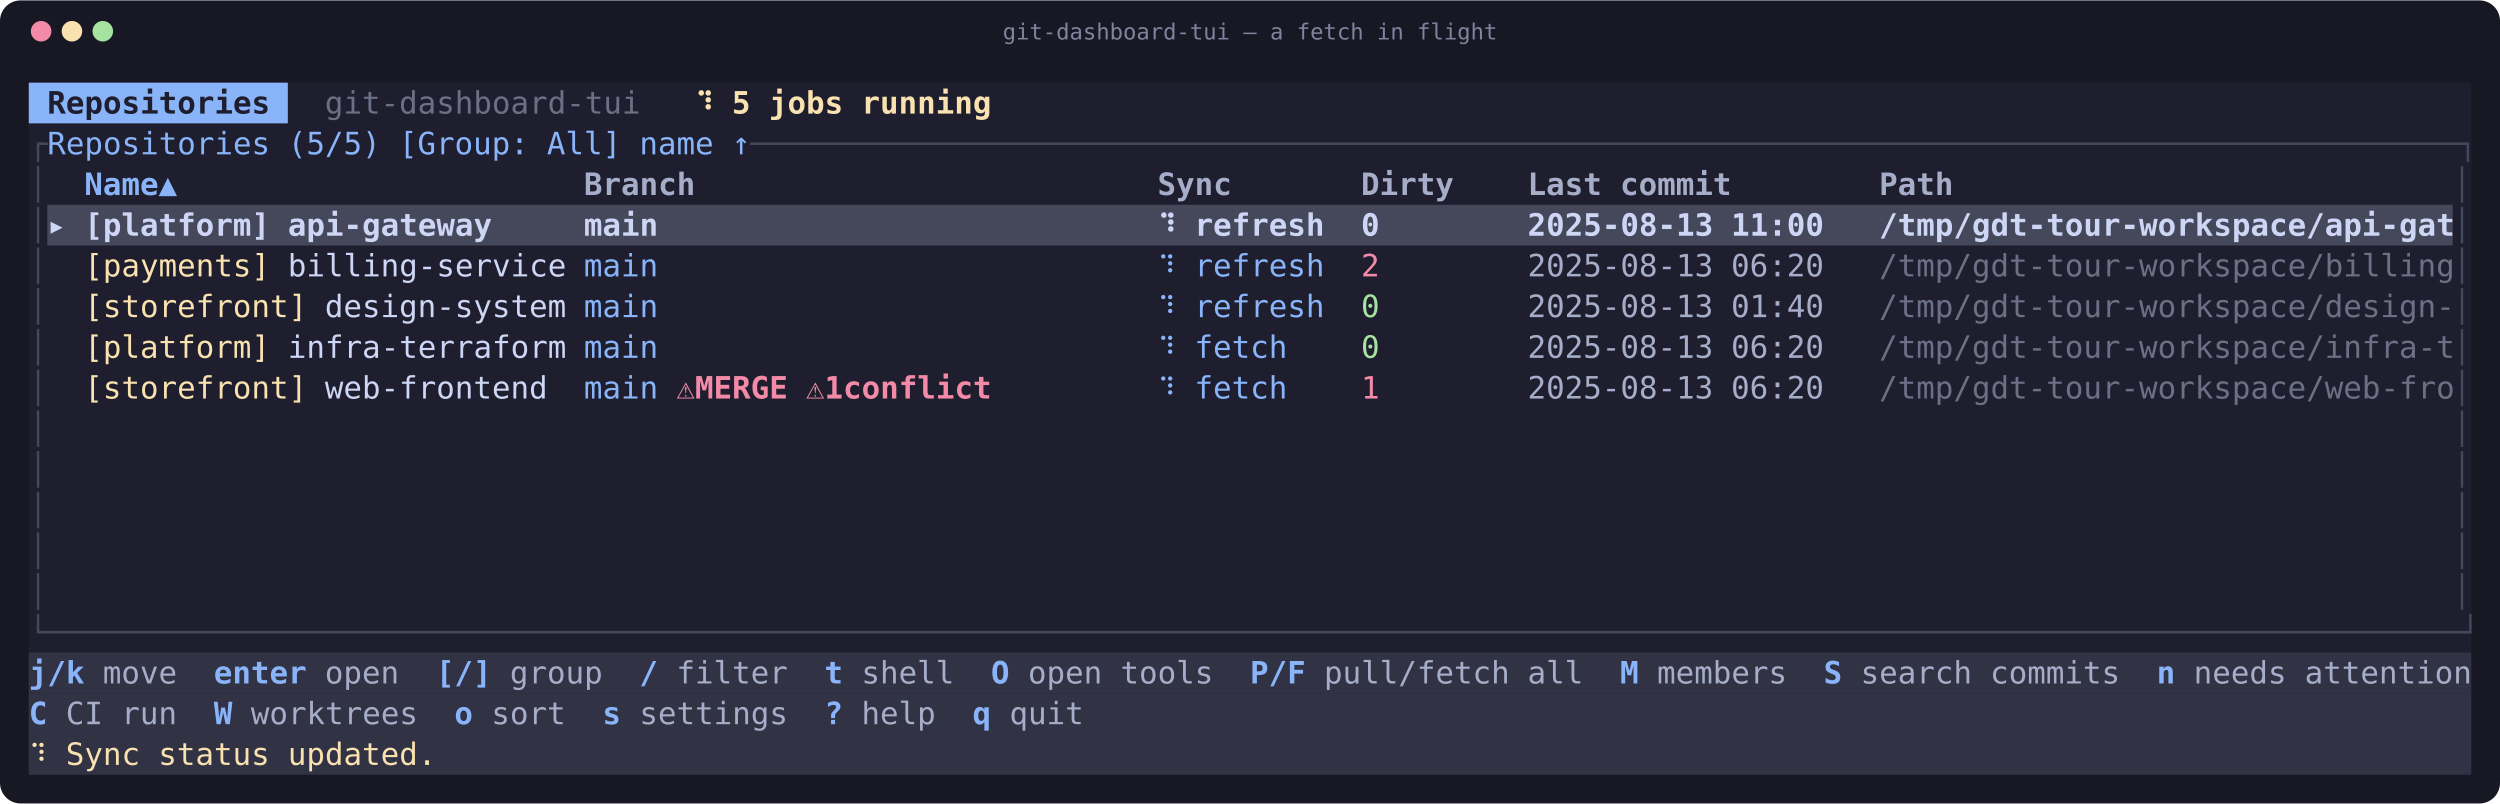
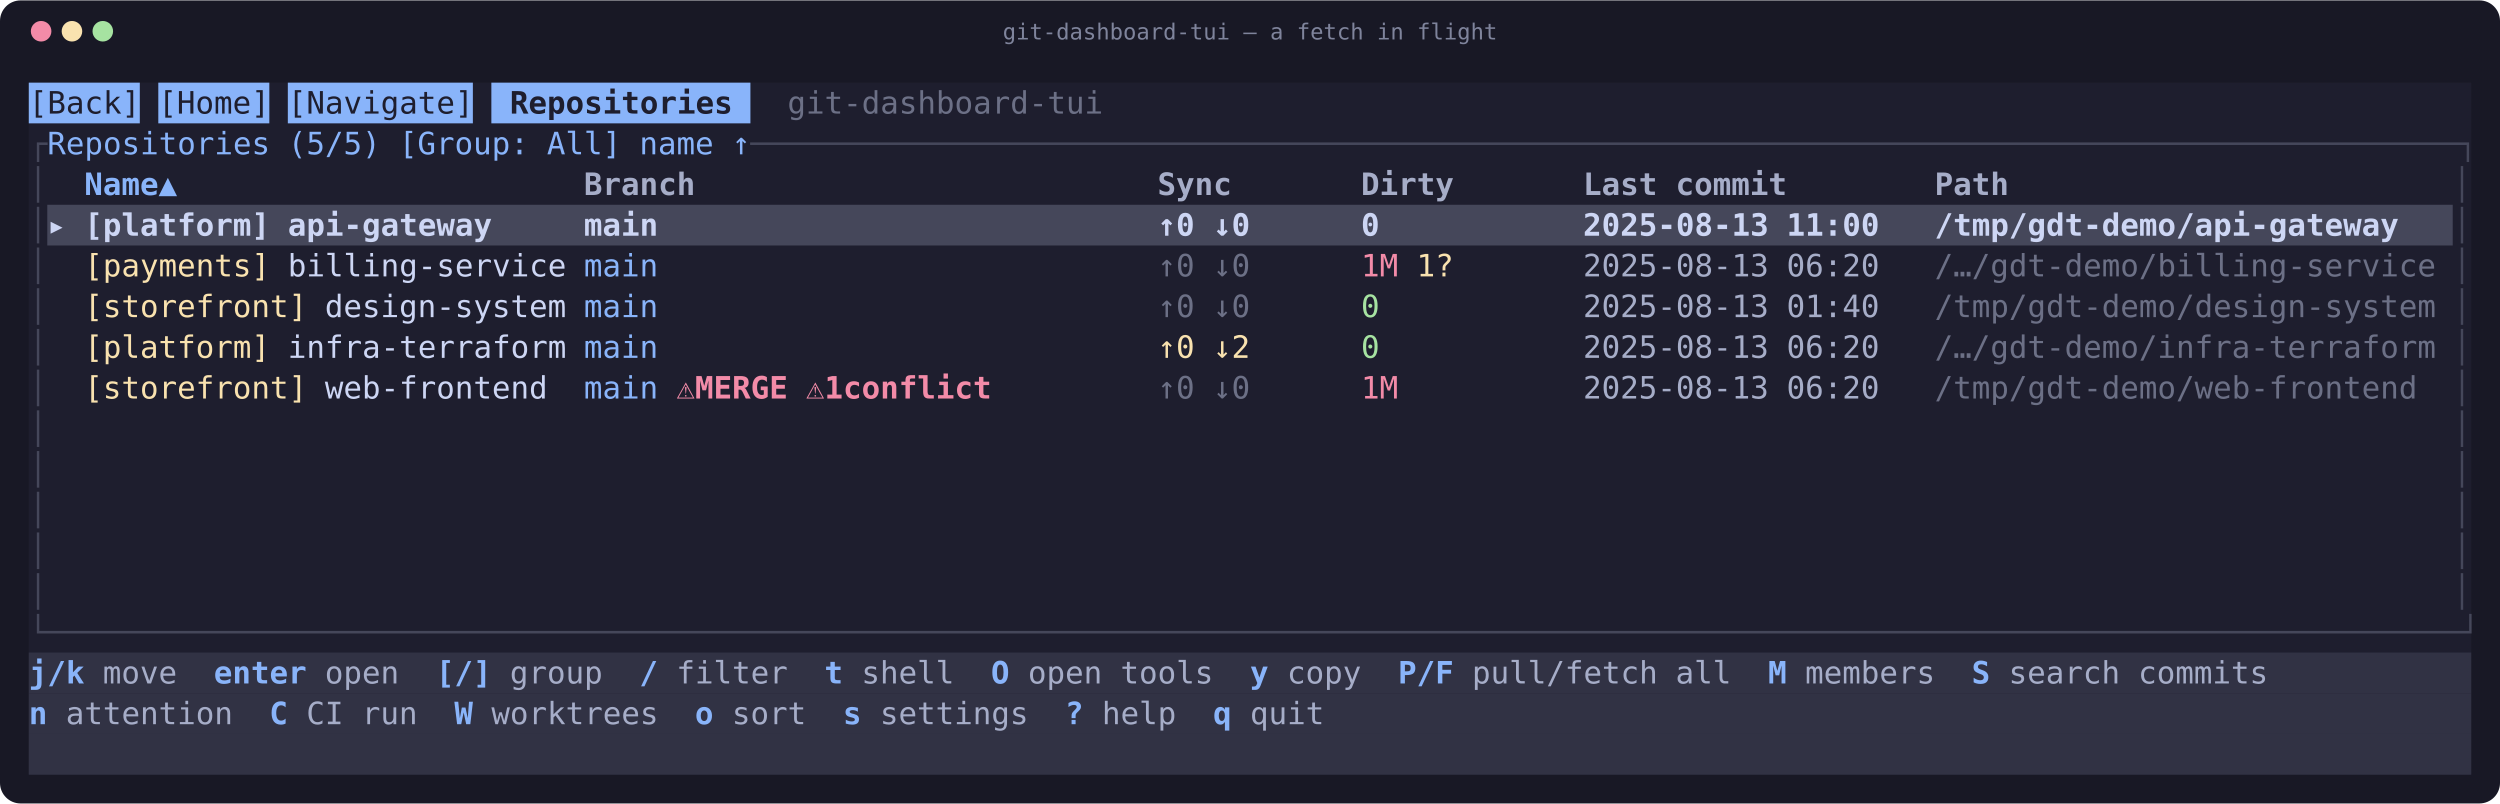
<svg xmlns="http://www.w3.org/2000/svg" width="1216" height="391" viewBox="0 0 1216.00 390.60" font-family="ui-monospace,SFMono-Regular,Menlo,Consolas,'DejaVu Sans Mono','Noto Sans Mono CJK JP','Hiragino Kaku Gothic ProN','Yu Gothic',monospace" font-size="15.0">
  <rect width="1216.00" height="390.60" rx="10" fill="#181825" />
  <circle cx="20.0" cy="15.0" r="5" fill="#f38ba8" />
  <circle cx="35.0" cy="15.0" r="5" fill="#f9e2af" />
  <circle cx="50.0" cy="15.0" r="5" fill="#a6e3a1" />
  <text x="608.0" y="19.0" fill="#7f849c" font-size="10.8" text-anchor="middle">git-dashboard-tui — a fetch in flight</text>
  <rect x="14.00" y="40.00" width="1188.00" height="336.60" fill="#1e1e2e" />
-   <rect x="14.00" y="40.00" width="126.00" height="19.80" fill="#89b4fa" />
-   <text x="23.00" y="55.05" fill="#1e1e2e" font-weight="bold" textLength="108.00" lengthAdjust="spacingAndGlyphs" xml:space="preserve">Repositories</text>
-   <text x="158.00" y="55.05" fill="#6c7086" textLength="153.00" lengthAdjust="spacingAndGlyphs" xml:space="preserve">git-dashboard-tui</text>
-   <text x="338.00" y="55.05" fill="#f9e2af" font-weight="bold" textLength="9.00" lengthAdjust="spacingAndGlyphs" xml:space="preserve">⠹</text>
-   <text x="356.00" y="55.05" fill="#f9e2af" font-weight="bold" textLength="9.00" lengthAdjust="spacingAndGlyphs" xml:space="preserve">5</text>
-   <text x="374.00" y="55.05" fill="#f9e2af" font-weight="bold" textLength="36.00" lengthAdjust="spacingAndGlyphs" xml:space="preserve">jobs</text>
-   <text x="419.00" y="55.05" fill="#f9e2af" font-weight="bold" textLength="63.00" lengthAdjust="spacingAndGlyphs" xml:space="preserve">running</text>
+   <rect x="14.00" y="40.00" width="54.00" height="19.80" fill="#89b4fa" />
+   <rect x="77.00" y="40.00" width="54.00" height="19.80" fill="#89b4fa" />
+   <rect x="140.00" y="40.00" width="90.00" height="19.80" fill="#89b4fa" />
+   <rect x="239.00" y="40.00" width="126.00" height="19.80" fill="#89b4fa" />
+   <text x="14.00" y="55.05" fill="#1e1e2e" textLength="54.00" lengthAdjust="spacingAndGlyphs" xml:space="preserve">[Back]</text>
+   <text x="77.00" y="55.05" fill="#1e1e2e" textLength="54.00" lengthAdjust="spacingAndGlyphs" xml:space="preserve">[Home]</text>
+   <text x="140.00" y="55.05" fill="#1e1e2e" textLength="90.00" lengthAdjust="spacingAndGlyphs" xml:space="preserve">[Navigate]</text>
+   <text x="248.00" y="55.05" fill="#1e1e2e" font-weight="bold" textLength="108.00" lengthAdjust="spacingAndGlyphs" xml:space="preserve">Repositories</text>
+   <text x="383.00" y="55.05" fill="#6c7086" textLength="153.00" lengthAdjust="spacingAndGlyphs" xml:space="preserve">git-dashboard-tui</text>
  <text x="14.00" y="74.85" fill="#45475a" textLength="9.00" lengthAdjust="spacingAndGlyphs" xml:space="preserve">┌</text>
  <text x="23.00" y="74.85" fill="#89b4fa" textLength="108.00" lengthAdjust="spacingAndGlyphs" xml:space="preserve">Repositories</text>
  <text x="140.00" y="74.85" fill="#89b4fa" textLength="45.00" lengthAdjust="spacingAndGlyphs" xml:space="preserve">(5/5)</text>
  <text x="194.00" y="74.85" fill="#89b4fa" textLength="63.00" lengthAdjust="spacingAndGlyphs" xml:space="preserve">[Group:</text>
  <text x="266.00" y="74.85" fill="#89b4fa" textLength="36.00" lengthAdjust="spacingAndGlyphs" xml:space="preserve">All]</text>
  <text x="311.00" y="74.85" fill="#89b4fa" textLength="36.00" lengthAdjust="spacingAndGlyphs" xml:space="preserve">name</text>
  <text x="356.00" y="74.85" fill="#89b4fa" textLength="9.00" lengthAdjust="spacingAndGlyphs" xml:space="preserve">↑</text>
  <text x="365.00" y="74.85" fill="#45475a" textLength="837.00" lengthAdjust="spacingAndGlyphs" xml:space="preserve">────────────────────────────────────────────────────────────────────────────────────────────┐</text>
  <text x="14.00" y="94.65" fill="#45475a" textLength="9.00" lengthAdjust="spacingAndGlyphs" xml:space="preserve">│</text>
  <text x="41.00" y="94.65" fill="#89b4fa" font-weight="bold" textLength="45.00" lengthAdjust="spacingAndGlyphs" xml:space="preserve">Name▲</text>
  <text x="284.00" y="94.65" fill="#a6adc8" font-weight="bold" textLength="54.00" lengthAdjust="spacingAndGlyphs" xml:space="preserve">Branch</text>
  <text x="563.00" y="94.65" fill="#a6adc8" font-weight="bold" textLength="36.00" lengthAdjust="spacingAndGlyphs" xml:space="preserve">Sync</text>
  <text x="662.00" y="94.65" fill="#a6adc8" font-weight="bold" textLength="45.00" lengthAdjust="spacingAndGlyphs" xml:space="preserve">Dirty</text>
-   <text x="743.00" y="94.65" fill="#a6adc8" font-weight="bold" textLength="36.00" lengthAdjust="spacingAndGlyphs" xml:space="preserve">Last</text>
-   <text x="788.00" y="94.65" fill="#a6adc8" font-weight="bold" textLength="54.00" lengthAdjust="spacingAndGlyphs" xml:space="preserve">commit</text>
-   <text x="914.00" y="94.65" fill="#a6adc8" font-weight="bold" textLength="36.00" lengthAdjust="spacingAndGlyphs" xml:space="preserve">Path</text>
+   <text x="770.00" y="94.65" fill="#a6adc8" font-weight="bold" textLength="36.00" lengthAdjust="spacingAndGlyphs" xml:space="preserve">Last</text>
+   <text x="815.00" y="94.65" fill="#a6adc8" font-weight="bold" textLength="54.00" lengthAdjust="spacingAndGlyphs" xml:space="preserve">commit</text>
+   <text x="941.00" y="94.65" fill="#a6adc8" font-weight="bold" textLength="36.00" lengthAdjust="spacingAndGlyphs" xml:space="preserve">Path</text>
  <text x="1193.00" y="94.65" fill="#45475a" textLength="9.00" lengthAdjust="spacingAndGlyphs" xml:space="preserve">│</text>
  <rect x="23.00" y="99.40" width="1170.00" height="19.80" fill="#45475a" />
  <text x="14.00" y="114.45" fill="#45475a" textLength="9.00" lengthAdjust="spacingAndGlyphs" xml:space="preserve">│</text>
  <text x="23.00" y="114.45" fill="#cdd6f4" font-weight="bold" textLength="9.00" lengthAdjust="spacingAndGlyphs" xml:space="preserve">▸</text>
  <text x="41.00" y="114.45" fill="#cdd6f4" font-weight="bold" textLength="90.00" lengthAdjust="spacingAndGlyphs" xml:space="preserve">[platform]</text>
  <text x="140.00" y="114.45" fill="#cdd6f4" font-weight="bold" textLength="99.00" lengthAdjust="spacingAndGlyphs" xml:space="preserve">api-gateway</text>
  <text x="284.00" y="114.45" fill="#cdd6f4" font-weight="bold" textLength="36.00" lengthAdjust="spacingAndGlyphs" xml:space="preserve">main</text>
-   <text x="563.00" y="114.45" fill="#cdd6f4" font-weight="bold" textLength="9.00" lengthAdjust="spacingAndGlyphs" xml:space="preserve">⠹</text>
-   <text x="581.00" y="114.45" fill="#cdd6f4" font-weight="bold" textLength="63.00" lengthAdjust="spacingAndGlyphs" xml:space="preserve">refresh</text>
+   <text x="563.00" y="114.45" fill="#cdd6f4" font-weight="bold" textLength="18.00" lengthAdjust="spacingAndGlyphs" xml:space="preserve">↑0</text>
+   <text x="590.00" y="114.45" fill="#cdd6f4" font-weight="bold" textLength="18.00" lengthAdjust="spacingAndGlyphs" xml:space="preserve">↓0</text>
  <text x="662.00" y="114.45" fill="#cdd6f4" font-weight="bold" textLength="9.00" lengthAdjust="spacingAndGlyphs" xml:space="preserve">0</text>
-   <text x="743.00" y="114.45" fill="#cdd6f4" font-weight="bold" textLength="90.00" lengthAdjust="spacingAndGlyphs" xml:space="preserve">2025-08-13</text>
-   <text x="842.00" y="114.45" fill="#cdd6f4" font-weight="bold" textLength="45.00" lengthAdjust="spacingAndGlyphs" xml:space="preserve">11:00</text>
-   <text x="914.00" y="114.45" fill="#cdd6f4" font-weight="bold" textLength="279.00" lengthAdjust="spacingAndGlyphs" xml:space="preserve">/tmp/gdt-tour-workspace/api-gat</text>
+   <text x="770.00" y="114.45" fill="#cdd6f4" font-weight="bold" textLength="90.00" lengthAdjust="spacingAndGlyphs" xml:space="preserve">2025-08-13</text>
+   <text x="869.00" y="114.45" fill="#cdd6f4" font-weight="bold" textLength="45.00" lengthAdjust="spacingAndGlyphs" xml:space="preserve">11:00</text>
+   <text x="941.00" y="114.45" fill="#cdd6f4" font-weight="bold" textLength="225.00" lengthAdjust="spacingAndGlyphs" xml:space="preserve">/tmp/gdt-demo/api-gateway</text>
  <text x="1193.00" y="114.45" fill="#45475a" textLength="9.00" lengthAdjust="spacingAndGlyphs" xml:space="preserve">│</text>
  <text x="14.00" y="134.25" fill="#45475a" textLength="9.00" lengthAdjust="spacingAndGlyphs" xml:space="preserve">│</text>
  <text x="41.00" y="134.25" fill="#f9e2af" textLength="90.00" lengthAdjust="spacingAndGlyphs" xml:space="preserve">[payments]</text>
  <text x="140.00" y="134.25" fill="#cdd6f4" textLength="135.00" lengthAdjust="spacingAndGlyphs" xml:space="preserve">billing-service</text>
  <text x="284.00" y="134.25" fill="#89b4fa" textLength="36.00" lengthAdjust="spacingAndGlyphs" xml:space="preserve">main</text>
-   <text x="563.00" y="134.25" fill="#89b4fa" textLength="9.00" lengthAdjust="spacingAndGlyphs" xml:space="preserve">⠹</text>
-   <text x="581.00" y="134.25" fill="#89b4fa" textLength="63.00" lengthAdjust="spacingAndGlyphs" xml:space="preserve">refresh</text>
-   <text x="662.00" y="134.25" fill="#f38ba8" textLength="9.00" lengthAdjust="spacingAndGlyphs" xml:space="preserve">2</text>
-   <text x="743.00" y="134.25" fill="#a6adc8" textLength="90.00" lengthAdjust="spacingAndGlyphs" xml:space="preserve">2025-08-13</text>
-   <text x="842.00" y="134.25" fill="#a6adc8" textLength="45.00" lengthAdjust="spacingAndGlyphs" xml:space="preserve">06:20</text>
-   <text x="914.00" y="134.25" fill="#6c7086" textLength="279.00" lengthAdjust="spacingAndGlyphs" xml:space="preserve">/tmp/gdt-tour-workspace/billing</text>
+   <text x="563.00" y="134.25" fill="#6c7086" textLength="18.00" lengthAdjust="spacingAndGlyphs" xml:space="preserve">↑0</text>
+   <text x="590.00" y="134.25" fill="#6c7086" textLength="18.00" lengthAdjust="spacingAndGlyphs" xml:space="preserve">↓0</text>
+   <text x="662.00" y="134.25" fill="#f38ba8" textLength="18.00" lengthAdjust="spacingAndGlyphs" xml:space="preserve">1M</text>
+   <text x="689.00" y="134.25" fill="#f9e2af" textLength="18.00" lengthAdjust="spacingAndGlyphs" xml:space="preserve">1?</text>
+   <text x="770.00" y="134.25" fill="#a6adc8" textLength="90.00" lengthAdjust="spacingAndGlyphs" xml:space="preserve">2025-08-13</text>
+   <text x="869.00" y="134.25" fill="#a6adc8" textLength="45.00" lengthAdjust="spacingAndGlyphs" xml:space="preserve">06:20</text>
+   <text x="941.00" y="134.25" fill="#6c7086" textLength="243.00" lengthAdjust="spacingAndGlyphs" xml:space="preserve">/…/gdt-demo/billing-service</text>
  <text x="1193.00" y="134.25" fill="#45475a" textLength="9.00" lengthAdjust="spacingAndGlyphs" xml:space="preserve">│</text>
  <text x="14.00" y="154.05" fill="#45475a" textLength="9.00" lengthAdjust="spacingAndGlyphs" xml:space="preserve">│</text>
  <text x="41.00" y="154.05" fill="#f9e2af" textLength="108.00" lengthAdjust="spacingAndGlyphs" xml:space="preserve">[storefront]</text>
  <text x="158.00" y="154.05" fill="#cdd6f4" textLength="117.00" lengthAdjust="spacingAndGlyphs" xml:space="preserve">design-system</text>
  <text x="284.00" y="154.05" fill="#89b4fa" textLength="36.00" lengthAdjust="spacingAndGlyphs" xml:space="preserve">main</text>
-   <text x="563.00" y="154.05" fill="#89b4fa" textLength="9.00" lengthAdjust="spacingAndGlyphs" xml:space="preserve">⠹</text>
-   <text x="581.00" y="154.05" fill="#89b4fa" textLength="63.00" lengthAdjust="spacingAndGlyphs" xml:space="preserve">refresh</text>
+   <text x="563.00" y="154.05" fill="#6c7086" textLength="18.00" lengthAdjust="spacingAndGlyphs" xml:space="preserve">↑0</text>
+   <text x="590.00" y="154.05" fill="#6c7086" textLength="18.00" lengthAdjust="spacingAndGlyphs" xml:space="preserve">↓0</text>
  <text x="662.00" y="154.05" fill="#a6e3a1" textLength="9.00" lengthAdjust="spacingAndGlyphs" xml:space="preserve">0</text>
-   <text x="743.00" y="154.05" fill="#a6adc8" textLength="90.00" lengthAdjust="spacingAndGlyphs" xml:space="preserve">2025-08-13</text>
-   <text x="842.00" y="154.05" fill="#a6adc8" textLength="45.00" lengthAdjust="spacingAndGlyphs" xml:space="preserve">01:40</text>
-   <text x="914.00" y="154.05" fill="#6c7086" textLength="279.00" lengthAdjust="spacingAndGlyphs" xml:space="preserve">/tmp/gdt-tour-workspace/design-</text>
+   <text x="770.00" y="154.05" fill="#a6adc8" textLength="90.00" lengthAdjust="spacingAndGlyphs" xml:space="preserve">2025-08-13</text>
+   <text x="869.00" y="154.05" fill="#a6adc8" textLength="45.00" lengthAdjust="spacingAndGlyphs" xml:space="preserve">01:40</text>
+   <text x="941.00" y="154.05" fill="#6c7086" textLength="243.00" lengthAdjust="spacingAndGlyphs" xml:space="preserve">/tmp/gdt-demo/design-system</text>
  <text x="1193.00" y="154.05" fill="#45475a" textLength="9.00" lengthAdjust="spacingAndGlyphs" xml:space="preserve">│</text>
  <text x="14.00" y="173.85" fill="#45475a" textLength="9.00" lengthAdjust="spacingAndGlyphs" xml:space="preserve">│</text>
  <text x="41.00" y="173.85" fill="#f9e2af" textLength="90.00" lengthAdjust="spacingAndGlyphs" xml:space="preserve">[platform]</text>
  <text x="140.00" y="173.85" fill="#cdd6f4" textLength="135.00" lengthAdjust="spacingAndGlyphs" xml:space="preserve">infra-terraform</text>
  <text x="284.00" y="173.85" fill="#89b4fa" textLength="36.00" lengthAdjust="spacingAndGlyphs" xml:space="preserve">main</text>
-   <text x="563.00" y="173.85" fill="#89b4fa" textLength="9.00" lengthAdjust="spacingAndGlyphs" xml:space="preserve">⠹</text>
-   <text x="581.00" y="173.85" fill="#89b4fa" textLength="45.00" lengthAdjust="spacingAndGlyphs" xml:space="preserve">fetch</text>
+   <text x="563.00" y="173.85" fill="#f9e2af" textLength="18.00" lengthAdjust="spacingAndGlyphs" xml:space="preserve">↑0</text>
+   <text x="590.00" y="173.85" fill="#f9e2af" textLength="18.00" lengthAdjust="spacingAndGlyphs" xml:space="preserve">↓2</text>
  <text x="662.00" y="173.85" fill="#a6e3a1" textLength="9.00" lengthAdjust="spacingAndGlyphs" xml:space="preserve">0</text>
-   <text x="743.00" y="173.85" fill="#a6adc8" textLength="90.00" lengthAdjust="spacingAndGlyphs" xml:space="preserve">2025-08-13</text>
-   <text x="842.00" y="173.85" fill="#a6adc8" textLength="45.00" lengthAdjust="spacingAndGlyphs" xml:space="preserve">06:20</text>
-   <text x="914.00" y="173.85" fill="#6c7086" textLength="279.00" lengthAdjust="spacingAndGlyphs" xml:space="preserve">/tmp/gdt-tour-workspace/infra-t</text>
+   <text x="770.00" y="173.85" fill="#a6adc8" textLength="90.00" lengthAdjust="spacingAndGlyphs" xml:space="preserve">2025-08-13</text>
+   <text x="869.00" y="173.85" fill="#a6adc8" textLength="45.00" lengthAdjust="spacingAndGlyphs" xml:space="preserve">06:20</text>
+   <text x="941.00" y="173.85" fill="#6c7086" textLength="243.00" lengthAdjust="spacingAndGlyphs" xml:space="preserve">/…/gdt-demo/infra-terraform</text>
  <text x="1193.00" y="173.85" fill="#45475a" textLength="9.00" lengthAdjust="spacingAndGlyphs" xml:space="preserve">│</text>
  <text x="14.00" y="193.65" fill="#45475a" textLength="9.00" lengthAdjust="spacingAndGlyphs" xml:space="preserve">│</text>
  <text x="41.00" y="193.65" fill="#f9e2af" textLength="108.00" lengthAdjust="spacingAndGlyphs" xml:space="preserve">[storefront]</text>
  <text x="158.00" y="193.65" fill="#cdd6f4" textLength="108.00" lengthAdjust="spacingAndGlyphs" xml:space="preserve">web-frontend</text>
  <text x="284.00" y="193.65" fill="#89b4fa" textLength="36.00" lengthAdjust="spacingAndGlyphs" xml:space="preserve">main</text>
  <text x="329.00" y="193.65" fill="#f38ba8" font-weight="bold" textLength="54.00" lengthAdjust="spacingAndGlyphs" xml:space="preserve">⚠MERGE</text>
  <text x="392.00" y="193.65" fill="#f38ba8" font-weight="bold" textLength="90.00" lengthAdjust="spacingAndGlyphs" xml:space="preserve">⚠1conflict</text>
-   <text x="563.00" y="193.65" fill="#89b4fa" textLength="9.00" lengthAdjust="spacingAndGlyphs" xml:space="preserve">⠹</text>
-   <text x="581.00" y="193.65" fill="#89b4fa" textLength="45.00" lengthAdjust="spacingAndGlyphs" xml:space="preserve">fetch</text>
-   <text x="662.00" y="193.65" fill="#f38ba8" textLength="9.00" lengthAdjust="spacingAndGlyphs" xml:space="preserve">1</text>
-   <text x="743.00" y="193.65" fill="#a6adc8" textLength="90.00" lengthAdjust="spacingAndGlyphs" xml:space="preserve">2025-08-13</text>
-   <text x="842.00" y="193.65" fill="#a6adc8" textLength="45.00" lengthAdjust="spacingAndGlyphs" xml:space="preserve">06:20</text>
-   <text x="914.00" y="193.65" fill="#6c7086" textLength="279.00" lengthAdjust="spacingAndGlyphs" xml:space="preserve">/tmp/gdt-tour-workspace/web-fro</text>
+   <text x="563.00" y="193.65" fill="#6c7086" textLength="18.00" lengthAdjust="spacingAndGlyphs" xml:space="preserve">↑0</text>
+   <text x="590.00" y="193.65" fill="#6c7086" textLength="18.00" lengthAdjust="spacingAndGlyphs" xml:space="preserve">↓0</text>
+   <text x="662.00" y="193.65" fill="#f38ba8" textLength="18.00" lengthAdjust="spacingAndGlyphs" xml:space="preserve">1M</text>
+   <text x="770.00" y="193.65" fill="#a6adc8" textLength="90.00" lengthAdjust="spacingAndGlyphs" xml:space="preserve">2025-08-13</text>
+   <text x="869.00" y="193.65" fill="#a6adc8" textLength="45.00" lengthAdjust="spacingAndGlyphs" xml:space="preserve">06:20</text>
+   <text x="941.00" y="193.65" fill="#6c7086" textLength="234.00" lengthAdjust="spacingAndGlyphs" xml:space="preserve">/tmp/gdt-demo/web-frontend</text>
  <text x="1193.00" y="193.65" fill="#45475a" textLength="9.00" lengthAdjust="spacingAndGlyphs" xml:space="preserve">│</text>
  <text x="14.00" y="213.45" fill="#45475a" textLength="9.00" lengthAdjust="spacingAndGlyphs" xml:space="preserve">│</text>
  <text x="1193.00" y="213.45" fill="#45475a" textLength="9.00" lengthAdjust="spacingAndGlyphs" xml:space="preserve">│</text>
  <text x="14.00" y="233.25" fill="#45475a" textLength="9.00" lengthAdjust="spacingAndGlyphs" xml:space="preserve">│</text>
  <text x="1193.00" y="233.25" fill="#45475a" textLength="9.00" lengthAdjust="spacingAndGlyphs" xml:space="preserve">│</text>
  <text x="14.00" y="253.05" fill="#45475a" textLength="9.00" lengthAdjust="spacingAndGlyphs" xml:space="preserve">│</text>
  <text x="1193.00" y="253.05" fill="#45475a" textLength="9.00" lengthAdjust="spacingAndGlyphs" xml:space="preserve">│</text>
  <text x="14.00" y="272.85" fill="#45475a" textLength="9.00" lengthAdjust="spacingAndGlyphs" xml:space="preserve">│</text>
  <text x="1193.00" y="272.85" fill="#45475a" textLength="9.00" lengthAdjust="spacingAndGlyphs" xml:space="preserve">│</text>
  <text x="14.00" y="292.65" fill="#45475a" textLength="9.00" lengthAdjust="spacingAndGlyphs" xml:space="preserve">│</text>
  <text x="1193.00" y="292.65" fill="#45475a" textLength="9.00" lengthAdjust="spacingAndGlyphs" xml:space="preserve">│</text>
  <text x="14.00" y="312.45" fill="#45475a" textLength="1188.00" lengthAdjust="spacingAndGlyphs" xml:space="preserve">└──────────────────────────────────────────────────────────────────────────────────────────────────────────────────────────────────┘</text>
  <rect x="14.00" y="317.20" width="1188.00" height="19.80" fill="#313244" />
  <text x="14.00" y="332.25" fill="#89b4fa" font-weight="bold" textLength="27.00" lengthAdjust="spacingAndGlyphs" xml:space="preserve">j/k</text>
  <text x="50.00" y="332.25" fill="#a6adc8" textLength="36.00" lengthAdjust="spacingAndGlyphs" xml:space="preserve">move</text>
  <text x="104.00" y="332.25" fill="#89b4fa" font-weight="bold" textLength="45.00" lengthAdjust="spacingAndGlyphs" xml:space="preserve">enter</text>
  <text x="158.00" y="332.25" fill="#a6adc8" textLength="36.00" lengthAdjust="spacingAndGlyphs" xml:space="preserve">open</text>
  <text x="212.00" y="332.25" fill="#89b4fa" font-weight="bold" textLength="27.00" lengthAdjust="spacingAndGlyphs" xml:space="preserve">[/]</text>
  <text x="248.00" y="332.25" fill="#a6adc8" textLength="45.00" lengthAdjust="spacingAndGlyphs" xml:space="preserve">group</text>
  <text x="311.00" y="332.25" fill="#89b4fa" font-weight="bold" textLength="9.00" lengthAdjust="spacingAndGlyphs" xml:space="preserve">/</text>
  <text x="329.00" y="332.25" fill="#a6adc8" textLength="54.00" lengthAdjust="spacingAndGlyphs" xml:space="preserve">filter</text>
  <text x="401.00" y="332.25" fill="#89b4fa" font-weight="bold" textLength="9.00" lengthAdjust="spacingAndGlyphs" xml:space="preserve">t</text>
  <text x="419.00" y="332.25" fill="#a6adc8" textLength="45.00" lengthAdjust="spacingAndGlyphs" xml:space="preserve">shell</text>
  <text x="482.00" y="332.25" fill="#89b4fa" font-weight="bold" textLength="9.00" lengthAdjust="spacingAndGlyphs" xml:space="preserve">O</text>
  <text x="500.00" y="332.25" fill="#a6adc8" textLength="36.00" lengthAdjust="spacingAndGlyphs" xml:space="preserve">open</text>
  <text x="545.00" y="332.25" fill="#a6adc8" textLength="45.00" lengthAdjust="spacingAndGlyphs" xml:space="preserve">tools</text>
-   <text x="608.00" y="332.25" fill="#89b4fa" font-weight="bold" textLength="27.00" lengthAdjust="spacingAndGlyphs" xml:space="preserve">P/F</text>
-   <text x="644.00" y="332.25" fill="#a6adc8" textLength="90.00" lengthAdjust="spacingAndGlyphs" xml:space="preserve">pull/fetch</text>
-   <text x="743.00" y="332.25" fill="#a6adc8" textLength="27.00" lengthAdjust="spacingAndGlyphs" xml:space="preserve">all</text>
-   <text x="788.00" y="332.25" fill="#89b4fa" font-weight="bold" textLength="9.00" lengthAdjust="spacingAndGlyphs" xml:space="preserve">M</text>
-   <text x="806.00" y="332.25" fill="#a6adc8" textLength="63.00" lengthAdjust="spacingAndGlyphs" xml:space="preserve">members</text>
-   <text x="887.00" y="332.25" fill="#89b4fa" font-weight="bold" textLength="9.00" lengthAdjust="spacingAndGlyphs" xml:space="preserve">S</text>
-   <text x="905.00" y="332.25" fill="#a6adc8" textLength="54.00" lengthAdjust="spacingAndGlyphs" xml:space="preserve">search</text>
-   <text x="968.00" y="332.25" fill="#a6adc8" textLength="63.00" lengthAdjust="spacingAndGlyphs" xml:space="preserve">commits</text>
-   <text x="1049.00" y="332.25" fill="#89b4fa" font-weight="bold" textLength="9.00" lengthAdjust="spacingAndGlyphs" xml:space="preserve">n</text>
-   <text x="1067.00" y="332.25" fill="#a6adc8" textLength="45.00" lengthAdjust="spacingAndGlyphs" xml:space="preserve">needs</text>
-   <text x="1121.00" y="332.25" fill="#a6adc8" textLength="81.00" lengthAdjust="spacingAndGlyphs" xml:space="preserve">attention</text>
+   <text x="608.00" y="332.25" fill="#89b4fa" font-weight="bold" textLength="9.00" lengthAdjust="spacingAndGlyphs" xml:space="preserve">y</text>
+   <text x="626.00" y="332.25" fill="#a6adc8" textLength="36.00" lengthAdjust="spacingAndGlyphs" xml:space="preserve">copy</text>
+   <text x="680.00" y="332.25" fill="#89b4fa" font-weight="bold" textLength="27.00" lengthAdjust="spacingAndGlyphs" xml:space="preserve">P/F</text>
+   <text x="716.00" y="332.25" fill="#a6adc8" textLength="90.00" lengthAdjust="spacingAndGlyphs" xml:space="preserve">pull/fetch</text>
+   <text x="815.00" y="332.25" fill="#a6adc8" textLength="27.00" lengthAdjust="spacingAndGlyphs" xml:space="preserve">all</text>
+   <text x="860.00" y="332.25" fill="#89b4fa" font-weight="bold" textLength="9.00" lengthAdjust="spacingAndGlyphs" xml:space="preserve">M</text>
+   <text x="878.00" y="332.25" fill="#a6adc8" textLength="63.00" lengthAdjust="spacingAndGlyphs" xml:space="preserve">members</text>
+   <text x="959.00" y="332.25" fill="#89b4fa" font-weight="bold" textLength="9.00" lengthAdjust="spacingAndGlyphs" xml:space="preserve">S</text>
+   <text x="977.00" y="332.25" fill="#a6adc8" textLength="54.00" lengthAdjust="spacingAndGlyphs" xml:space="preserve">search</text>
+   <text x="1040.00" y="332.25" fill="#a6adc8" textLength="63.00" lengthAdjust="spacingAndGlyphs" xml:space="preserve">commits</text>
  <rect x="14.00" y="337.00" width="1188.00" height="19.80" fill="#313244" />
-   <text x="14.00" y="352.05" fill="#89b4fa" font-weight="bold" textLength="9.00" lengthAdjust="spacingAndGlyphs" xml:space="preserve">C</text>
-   <text x="32.00" y="352.05" fill="#a6adc8" textLength="18.00" lengthAdjust="spacingAndGlyphs" xml:space="preserve">CI</text>
-   <text x="59.00" y="352.05" fill="#a6adc8" textLength="27.00" lengthAdjust="spacingAndGlyphs" xml:space="preserve">run</text>
-   <text x="104.00" y="352.05" fill="#89b4fa" font-weight="bold" textLength="9.00" lengthAdjust="spacingAndGlyphs" xml:space="preserve">W</text>
-   <text x="122.00" y="352.05" fill="#a6adc8" textLength="81.00" lengthAdjust="spacingAndGlyphs" xml:space="preserve">worktrees</text>
-   <text x="221.00" y="352.05" fill="#89b4fa" font-weight="bold" textLength="9.00" lengthAdjust="spacingAndGlyphs" xml:space="preserve">o</text>
-   <text x="239.00" y="352.05" fill="#a6adc8" textLength="36.00" lengthAdjust="spacingAndGlyphs" xml:space="preserve">sort</text>
-   <text x="293.00" y="352.05" fill="#89b4fa" font-weight="bold" textLength="9.00" lengthAdjust="spacingAndGlyphs" xml:space="preserve">s</text>
-   <text x="311.00" y="352.05" fill="#a6adc8" textLength="72.00" lengthAdjust="spacingAndGlyphs" xml:space="preserve">settings</text>
-   <text x="401.00" y="352.05" fill="#89b4fa" font-weight="bold" textLength="9.00" lengthAdjust="spacingAndGlyphs" xml:space="preserve">?</text>
-   <text x="419.00" y="352.05" fill="#a6adc8" textLength="36.00" lengthAdjust="spacingAndGlyphs" xml:space="preserve">help</text>
-   <text x="473.00" y="352.05" fill="#89b4fa" font-weight="bold" textLength="9.00" lengthAdjust="spacingAndGlyphs" xml:space="preserve">q</text>
-   <text x="491.00" y="352.05" fill="#a6adc8" textLength="36.00" lengthAdjust="spacingAndGlyphs" xml:space="preserve">quit</text>
+   <text x="14.00" y="352.05" fill="#89b4fa" font-weight="bold" textLength="9.00" lengthAdjust="spacingAndGlyphs" xml:space="preserve">n</text>
+   <text x="32.00" y="352.05" fill="#a6adc8" textLength="81.00" lengthAdjust="spacingAndGlyphs" xml:space="preserve">attention</text>
+   <text x="131.00" y="352.05" fill="#89b4fa" font-weight="bold" textLength="9.00" lengthAdjust="spacingAndGlyphs" xml:space="preserve">C</text>
+   <text x="149.00" y="352.05" fill="#a6adc8" textLength="18.00" lengthAdjust="spacingAndGlyphs" xml:space="preserve">CI</text>
+   <text x="176.00" y="352.05" fill="#a6adc8" textLength="27.00" lengthAdjust="spacingAndGlyphs" xml:space="preserve">run</text>
+   <text x="221.00" y="352.05" fill="#89b4fa" font-weight="bold" textLength="9.00" lengthAdjust="spacingAndGlyphs" xml:space="preserve">W</text>
+   <text x="239.00" y="352.05" fill="#a6adc8" textLength="81.00" lengthAdjust="spacingAndGlyphs" xml:space="preserve">worktrees</text>
+   <text x="338.00" y="352.05" fill="#89b4fa" font-weight="bold" textLength="9.00" lengthAdjust="spacingAndGlyphs" xml:space="preserve">o</text>
+   <text x="356.00" y="352.05" fill="#a6adc8" textLength="36.00" lengthAdjust="spacingAndGlyphs" xml:space="preserve">sort</text>
+   <text x="410.00" y="352.05" fill="#89b4fa" font-weight="bold" textLength="9.00" lengthAdjust="spacingAndGlyphs" xml:space="preserve">s</text>
+   <text x="428.00" y="352.05" fill="#a6adc8" textLength="72.00" lengthAdjust="spacingAndGlyphs" xml:space="preserve">settings</text>
+   <text x="518.00" y="352.05" fill="#89b4fa" font-weight="bold" textLength="9.00" lengthAdjust="spacingAndGlyphs" xml:space="preserve">?</text>
+   <text x="536.00" y="352.05" fill="#a6adc8" textLength="36.00" lengthAdjust="spacingAndGlyphs" xml:space="preserve">help</text>
+   <text x="590.00" y="352.05" fill="#89b4fa" font-weight="bold" textLength="9.00" lengthAdjust="spacingAndGlyphs" xml:space="preserve">q</text>
+   <text x="608.00" y="352.05" fill="#a6adc8" textLength="36.00" lengthAdjust="spacingAndGlyphs" xml:space="preserve">quit</text>
  <rect x="14.00" y="356.80" width="1188.00" height="19.80" fill="#313244" />
-   <text x="14.00" y="371.85" fill="#f9e2af" textLength="9.00" lengthAdjust="spacingAndGlyphs" xml:space="preserve">⠹</text>
-   <text x="32.00" y="371.85" fill="#f9e2af" textLength="36.00" lengthAdjust="spacingAndGlyphs" xml:space="preserve">Sync</text>
-   <text x="77.00" y="371.85" fill="#f9e2af" textLength="54.00" lengthAdjust="spacingAndGlyphs" xml:space="preserve">status</text>
-   <text x="140.00" y="371.85" fill="#f9e2af" textLength="72.00" lengthAdjust="spacingAndGlyphs" xml:space="preserve">updated.</text>
</svg>
